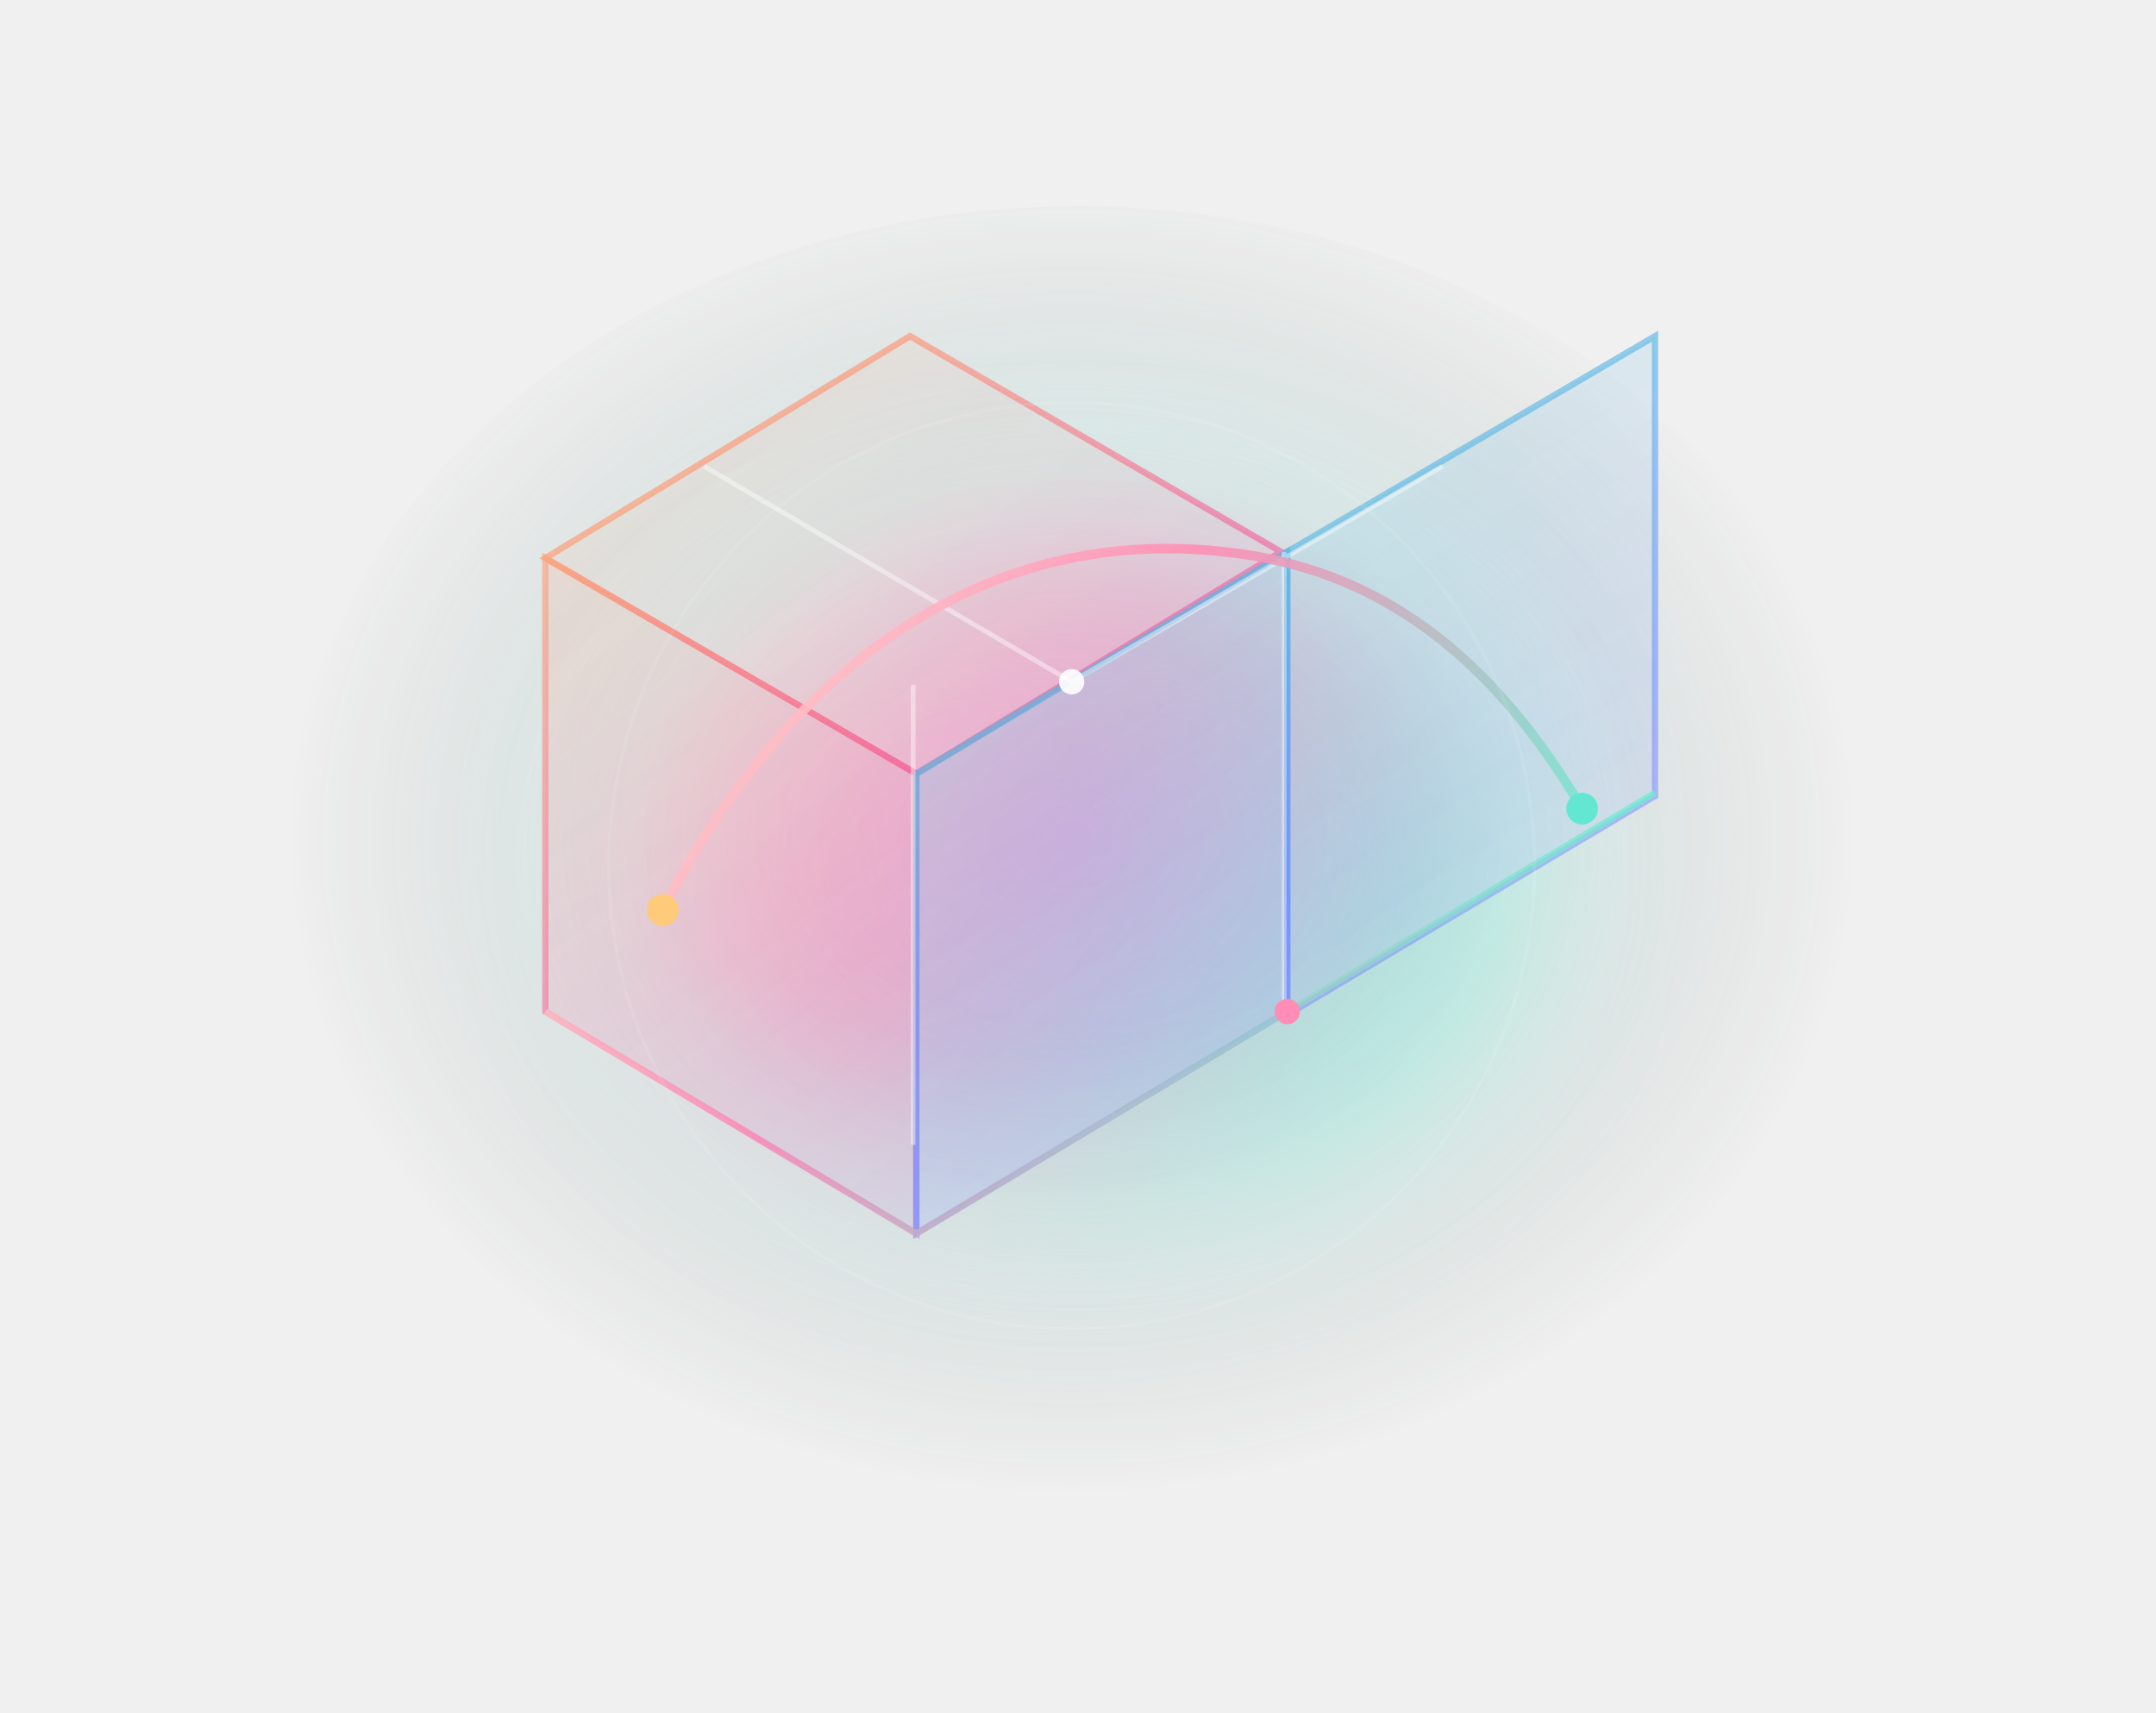
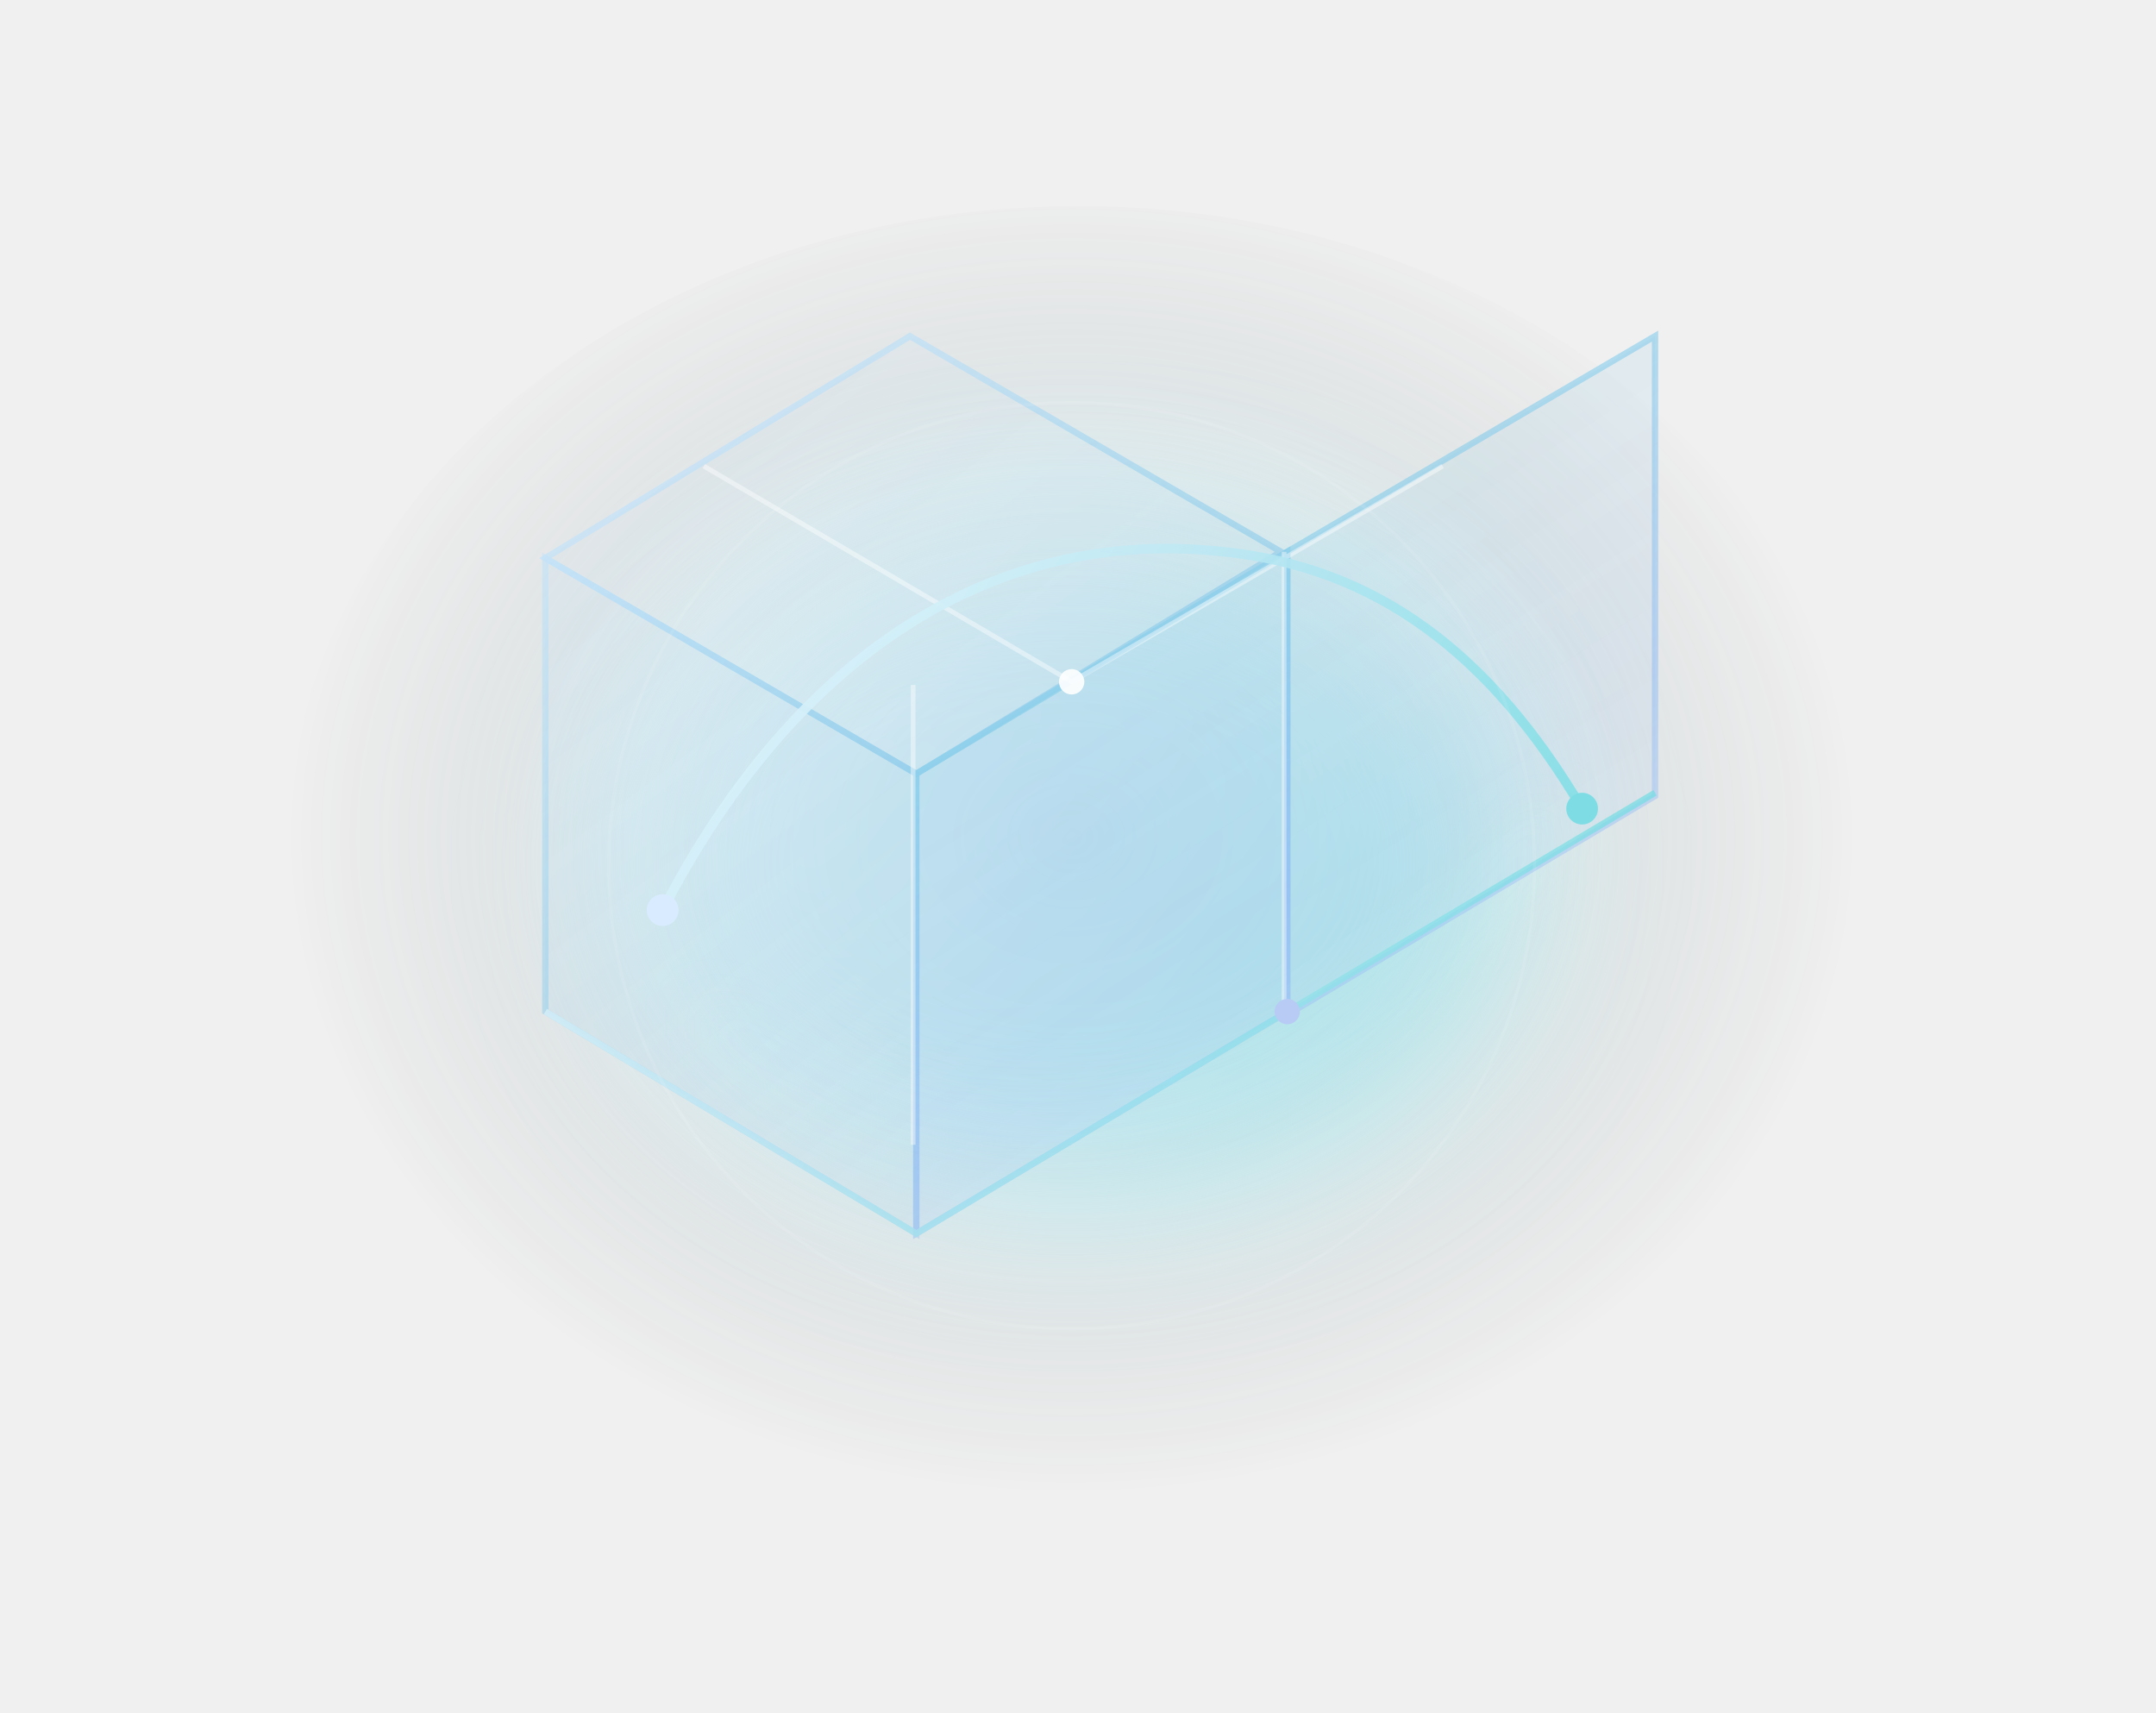
<svg xmlns="http://www.w3.org/2000/svg" width="680" height="540" viewBox="0 0 680 540" fill="none">
  <defs>
    <radialGradient id="wash" cx="0" cy="0" r="1" gradientTransform="matrix(248 0 0 208 338 264)" gradientUnits="userSpaceOnUse">
-       <stop stop-color="#A66DFF" stop-opacity=".32" />
-       <stop offset=".56" stop-color="#44D8C4" stop-opacity=".15" />
-       <stop offset="1" stop-color="#0A0A0A" stop-opacity="0" />
+       <stop stop-color="#7E9DDB" stop-opacity=".3" />
+       <stop offset=".56" stop-color="#71C7D6" stop-opacity=".14" />
+       <stop offset="1" stop-color="#0A1017" stop-opacity="0" />
    </radialGradient>
    <linearGradient id="glassA" x1="159" y1="117" x2="377" y2="403" gradientUnits="userSpaceOnUse">
-       <stop stop-color="#FFBC69" stop-opacity=".82" />
-       <stop offset=".52" stop-color="#F45C9B" stop-opacity=".68" />
-       <stop offset="1" stop-color="#8B72FF" stop-opacity=".42" />
+       <stop stop-color="#D9ECFF" stop-opacity=".82" />
+       <stop offset=".52" stop-color="#8CCBEA" stop-opacity=".68" />
+       <stop offset="1" stop-color="#A8BBE8" stop-opacity=".42" />
    </linearGradient>
    <linearGradient id="glassB" x1="348" y1="108" x2="535" y2="401" gradientUnits="userSpaceOnUse">
-       <stop stop-color="#48E0CB" stop-opacity=".8" />
-       <stop offset=".52" stop-color="#688BFF" stop-opacity=".62" />
-       <stop offset="1" stop-color="#B873FF" stop-opacity=".42" />
+       <stop stop-color="#82DDE2" stop-opacity=".8" />
+       <stop offset=".52" stop-color="#91BDF4" stop-opacity=".62" />
+       <stop offset="1" stop-color="#CBD9F5" stop-opacity=".42" />
    </linearGradient>
    <linearGradient id="highlight" x1="201" y1="155" x2="456" y2="345" gradientUnits="userSpaceOnUse">
-       <stop stop-color="#FFF3D7" />
-       <stop offset=".48" stop-color="#FF8DB5" />
-       <stop offset="1" stop-color="#6AF0D4" />
+       <stop stop-color="#F2FAFF" />
+       <stop offset=".48" stop-color="#BDE8F4" />
+       <stop offset="1" stop-color="#79DDE4" />
    </linearGradient>
    <filter id="blur" x="82" y="48" width="520" height="444" color-interpolation-filters="sRGB" filterUnits="userSpaceOnUse">
      <feGaussianBlur stdDeviation="24" />
    </filter>
    <filter id="soft" x="145" y="85" width="394" height="364" color-interpolation-filters="sRGB" filterUnits="userSpaceOnUse">
      <feGaussianBlur stdDeviation="10" />
    </filter>
  </defs>
  <ellipse cx="340" cy="270" rx="250" ry="205" fill="url(#wash)" />
  <ellipse cx="338" cy="273" rx="139" ry="103" fill="url(#highlight)" opacity=".5" filter="url(#blur)" />
  <path d="m172 176 115-70 117 68-115 70-117-68Z" fill="url(#glassA)" fill-opacity=".12" stroke="url(#glassA)" stroke-opacity=".9" stroke-width="2" />
  <path d="m172 176 117 68v145l-117-70V176Z" fill="url(#glassA)" fill-opacity=".22" stroke="url(#glassA)" stroke-opacity=".78" stroke-width="2" />
  <path d="m406 174 116-68v145l-116 69V174Z" fill="url(#glassB)" fill-opacity=".2" stroke="url(#glassB)" stroke-opacity=".88" stroke-width="2" />
  <path d="m289 244 117-70v145l-117 70V244Z" fill="url(#glassB)" fill-opacity=".28" stroke="url(#glassB)" stroke-opacity=".92" stroke-width="2" />
  <path d="m172 319 117 70 117-70 116-69" stroke="url(#highlight)" stroke-opacity=".76" stroke-width="2" />
  <path d="m222 147 116 68 117-68m-167 214V216m117 103V174" stroke="#fff" stroke-opacity=".42" stroke-width="1.5" />
  <path d="M209 287c42-81 105-121 177-113 48 5 84 32 113 81" stroke="url(#highlight)" stroke-width="3" stroke-linecap="round" opacity=".9" />
-   <path d="M221 320c55 38 121 45 184 13 36-18 63-42 85-78" stroke="#B9FFF0" stroke-opacity=".62" stroke-width="1.5" stroke-linecap="round" filter="url(#soft)" />
-   <circle cx="209" cy="287" r="5" fill="#FFCB7A" />
-   <circle cx="499" cy="255" r="5" fill="#64E7D2" />
+   <path d="M221 320c55 38 121 45 184 13 36-18 63-42 85-78" stroke="#D6F5FF" stroke-opacity=".62" stroke-width="1.5" stroke-linecap="round" filter="url(#soft)" />
+   <circle cx="209" cy="287" r="5" fill="#D9ECFF" />
+   <circle cx="499" cy="255" r="5" fill="#7EDDE4" />
  <circle cx="338" cy="215" r="4" fill="#fff" fill-opacity=".9" />
-   <circle cx="406" cy="319" r="4" fill="#FF8DB5" />
+   <circle cx="406" cy="319" r="4" fill="#B7CBF4" />
  <circle cx="338" cy="273" r="146" stroke="#fff" stroke-opacity=".08" />
</svg>
